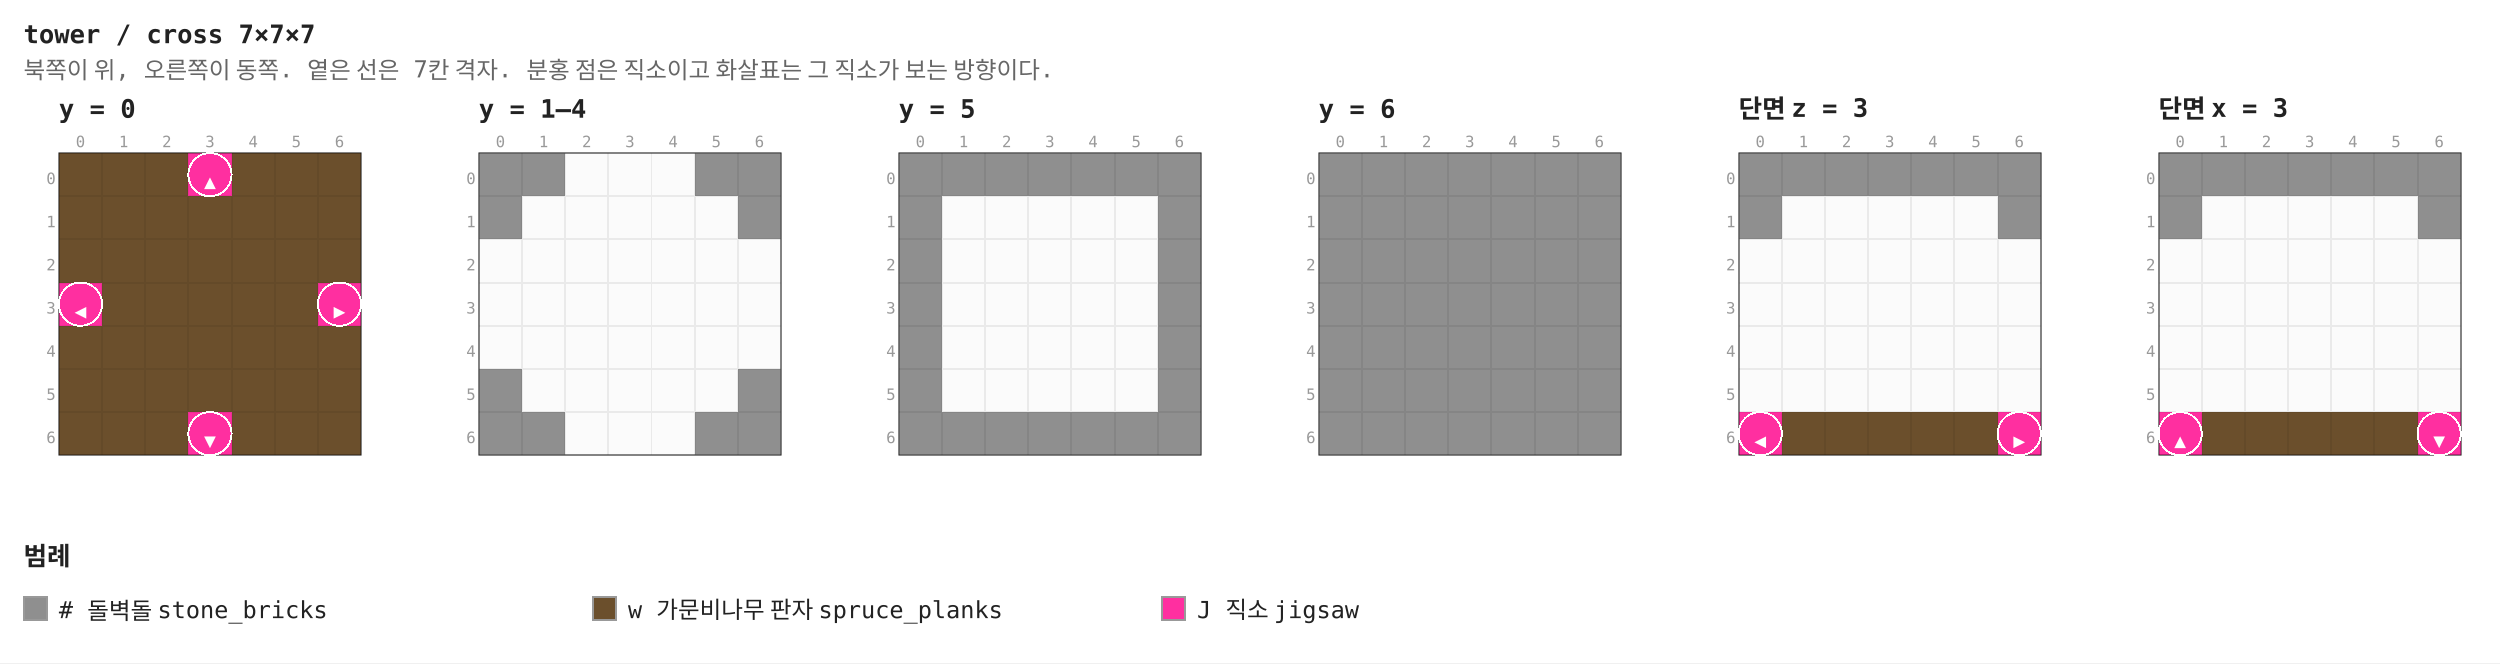
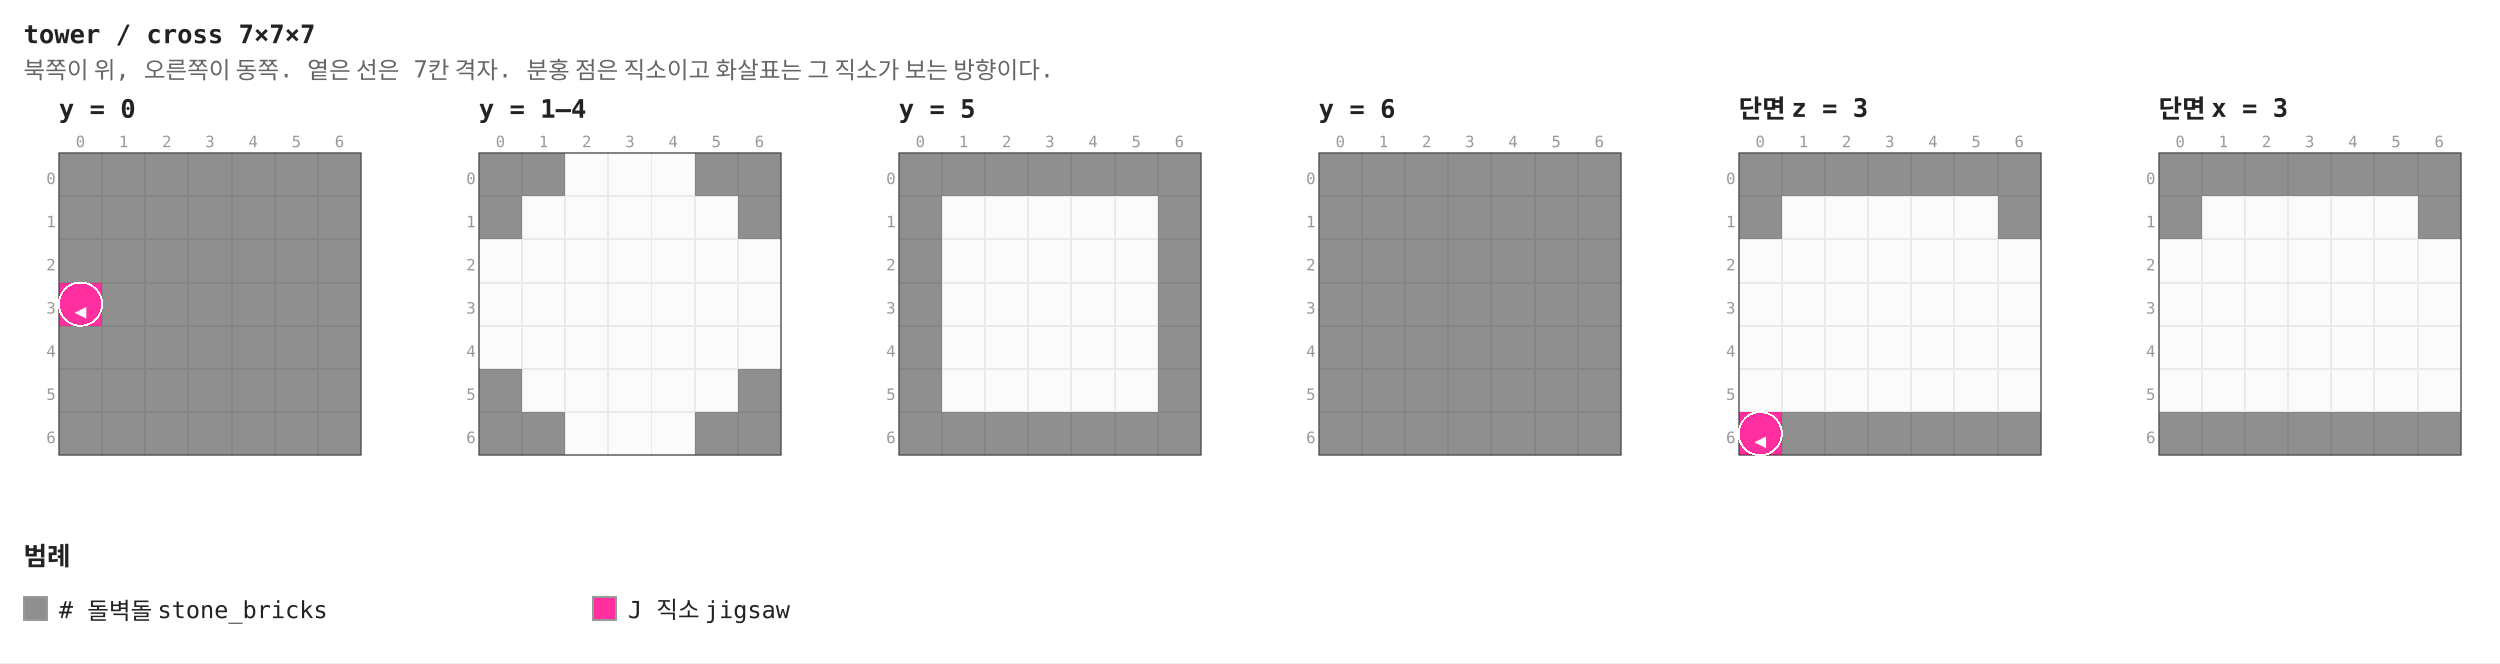
<svg xmlns="http://www.w3.org/2000/svg" width="1274" height="338" viewBox="0 0 1274 338" shape-rendering="crispEdges" font-family="Consolas,'Malgun Gothic','Noto Sans KR',monospace">
  <style>text{fill:#222;shape-rendering:auto}.cap{font-size:13px;font-weight:bold}.leg{font-size:12px}.sub{font-size:12px;fill:#666}.tick{font-size:8px;fill:#999;text-anchor:middle}.arrow{font-size:10px;fill:#fff;text-anchor:middle}.fine{stroke:#000;stroke-opacity:.07;stroke-width:1;fill:none}.grid{stroke:#000;stroke-opacity:.30;stroke-width:1}</style>
  <rect width="100%" height="100%" fill="#fff" />
  <text x="12" y="22" class="cap" font-size="16">tower / cross   7×7×7</text>
  <text x="12" y="40" class="sub">북쪽이 위, 오른쪽이 동쪽. 옅은 선은 7칸 격자. 분홍 점은 직소이고 화살표는 그 직소가 보는 방향이다.</text>
  <text x="30" y="60" class="cap">y = 0</text>
  <rect x="30" y="78" width="154" height="154" fill="#fbfbfb" stroke="#bbb" />
-   <path transform="translate(30,78) scale(22)" fill="#6b4f2c" d="M0 0h3v1h-3zM4 0h3v1h-3zM0 1h7v1h-7zM0 2h7v1h-7zM1 3h5v1h-5zM0 4h7v1h-7zM0 5h7v1h-7zM0 6h3v1h-3zM4 6h3v1h-3z" />
-   <path transform="translate(30,78) scale(22)" fill="#ff2fa0" d="M3 0h1v1h-1zM0 3h1v1h-1zM6 3h1v1h-1zM3 6h1v1h-1z" />
+   <path transform="translate(30,78) scale(22)" fill="#8f8f8f" d="M0 0h7v1h-7zM0 1h7v1h-7zM0 2h7v1h-7zM1 3h6v1h-6zM0 4h7v1h-7zM0 5h7v1h-7zM0 6h7v1h-7z" />
+   <path transform="translate(30,78) scale(22)" fill="#ff2fa0" d="M0 3h1v1h-1z" />
  <path class="fine" d="M52 78v154M74 78v154M96 78v154M118 78v154M140 78v154M162 78v154M30 100h154M30 122h154M30 144h154M30 166h154M30 188h154M30 210h154" />
  <line x1="30" y1="78" x2="30" y2="232" class="grid" />
  <line x1="184" y1="78" x2="184" y2="232" class="grid" />
  <line x1="30" y1="78" x2="184" y2="78" class="grid" />
  <line x1="30" y1="232" x2="184" y2="232" class="grid" />
  <text x="41.0" y="75" class="tick">0</text>
  <text x="63.0" y="75" class="tick">1</text>
  <text x="85.0" y="75" class="tick">2</text>
  <text x="107.0" y="75" class="tick">3</text>
  <text x="129.0" y="75" class="tick">4</text>
  <text x="151.0" y="75" class="tick">5</text>
  <text x="173.0" y="75" class="tick">6</text>
  <text x="26" y="93.8" class="tick" text-anchor="end">0</text>
  <text x="26" y="115.8" class="tick" text-anchor="end">1</text>
  <text x="26" y="137.8" class="tick" text-anchor="end">2</text>
  <text x="26" y="159.8" class="tick" text-anchor="end">3</text>
  <text x="26" y="181.8" class="tick" text-anchor="end">4</text>
  <text x="26" y="203.8" class="tick" text-anchor="end">5</text>
  <text x="26" y="225.8" class="tick" text-anchor="end">6</text>
  <circle cx="41.0" cy="155.0" r="11.0" fill="#ff2fa0" stroke="#fff" />
  <text x="41.0" y="162.0" class="arrow" font-size="19.8">◀</text>
-   <circle cx="107.0" cy="89.0" r="11.0" fill="#ff2fa0" stroke="#fff" />
-   <text x="107.0" y="96.0" class="arrow" font-size="19.8">▲</text>
-   <circle cx="107.0" cy="221.0" r="11.0" fill="#ff2fa0" stroke="#fff" />
-   <text x="107.0" y="228.0" class="arrow" font-size="19.8">▼</text>
-   <circle cx="173.0" cy="155.0" r="11.0" fill="#ff2fa0" stroke="#fff" />
-   <text x="173.0" y="162.0" class="arrow" font-size="19.8">▶</text>
  <text x="244" y="60" class="cap">y = 1–4</text>
  <rect x="244" y="78" width="154" height="154" fill="#fbfbfb" stroke="#bbb" />
  <path transform="translate(244,78) scale(22)" fill="#8f8f8f" d="M0 0h2v1h-2zM5 0h2v1h-2zM0 1h1v1h-1zM6 1h1v1h-1zM0 5h1v1h-1zM6 5h1v1h-1zM0 6h2v1h-2zM5 6h2v1h-2z" />
  <path class="fine" d="M266 78v154M288 78v154M310 78v154M332 78v154M354 78v154M376 78v154M244 100h154M244 122h154M244 144h154M244 166h154M244 188h154M244 210h154" />
  <line x1="244" y1="78" x2="244" y2="232" class="grid" />
  <line x1="398" y1="78" x2="398" y2="232" class="grid" />
  <line x1="244" y1="78" x2="398" y2="78" class="grid" />
  <line x1="244" y1="232" x2="398" y2="232" class="grid" />
  <text x="255.0" y="75" class="tick">0</text>
  <text x="277.0" y="75" class="tick">1</text>
  <text x="299.0" y="75" class="tick">2</text>
  <text x="321.0" y="75" class="tick">3</text>
  <text x="343.0" y="75" class="tick">4</text>
  <text x="365.0" y="75" class="tick">5</text>
  <text x="387.0" y="75" class="tick">6</text>
  <text x="240" y="93.8" class="tick" text-anchor="end">0</text>
  <text x="240" y="115.8" class="tick" text-anchor="end">1</text>
  <text x="240" y="137.8" class="tick" text-anchor="end">2</text>
  <text x="240" y="159.8" class="tick" text-anchor="end">3</text>
  <text x="240" y="181.8" class="tick" text-anchor="end">4</text>
  <text x="240" y="203.8" class="tick" text-anchor="end">5</text>
  <text x="240" y="225.8" class="tick" text-anchor="end">6</text>
  <text x="458" y="60" class="cap">y = 5</text>
  <rect x="458" y="78" width="154" height="154" fill="#fbfbfb" stroke="#bbb" />
  <path transform="translate(458,78) scale(22)" fill="#8f8f8f" d="M0 0h7v1h-7zM0 1h1v1h-1zM6 1h1v1h-1zM0 2h1v1h-1zM6 2h1v1h-1zM0 3h1v1h-1zM6 3h1v1h-1zM0 4h1v1h-1zM6 4h1v1h-1zM0 5h1v1h-1zM6 5h1v1h-1zM0 6h7v1h-7z" />
  <path class="fine" d="M480 78v154M502 78v154M524 78v154M546 78v154M568 78v154M590 78v154M458 100h154M458 122h154M458 144h154M458 166h154M458 188h154M458 210h154" />
  <line x1="458" y1="78" x2="458" y2="232" class="grid" />
  <line x1="612" y1="78" x2="612" y2="232" class="grid" />
  <line x1="458" y1="78" x2="612" y2="78" class="grid" />
  <line x1="458" y1="232" x2="612" y2="232" class="grid" />
  <text x="469.0" y="75" class="tick">0</text>
  <text x="491.0" y="75" class="tick">1</text>
  <text x="513.0" y="75" class="tick">2</text>
  <text x="535.0" y="75" class="tick">3</text>
  <text x="557.0" y="75" class="tick">4</text>
  <text x="579.0" y="75" class="tick">5</text>
  <text x="601.0" y="75" class="tick">6</text>
  <text x="454" y="93.8" class="tick" text-anchor="end">0</text>
  <text x="454" y="115.8" class="tick" text-anchor="end">1</text>
  <text x="454" y="137.8" class="tick" text-anchor="end">2</text>
  <text x="454" y="159.8" class="tick" text-anchor="end">3</text>
  <text x="454" y="181.8" class="tick" text-anchor="end">4</text>
  <text x="454" y="203.8" class="tick" text-anchor="end">5</text>
  <text x="454" y="225.8" class="tick" text-anchor="end">6</text>
  <text x="672" y="60" class="cap">y = 6</text>
  <rect x="672" y="78" width="154" height="154" fill="#fbfbfb" stroke="#bbb" />
  <path transform="translate(672,78) scale(22)" fill="#8f8f8f" d="M0 0h7v1h-7zM0 1h7v1h-7zM0 2h7v1h-7zM0 3h7v1h-7zM0 4h7v1h-7zM0 5h7v1h-7zM0 6h7v1h-7z" />
  <path class="fine" d="M694 78v154M716 78v154M738 78v154M760 78v154M782 78v154M804 78v154M672 100h154M672 122h154M672 144h154M672 166h154M672 188h154M672 210h154" />
  <line x1="672" y1="78" x2="672" y2="232" class="grid" />
  <line x1="826" y1="78" x2="826" y2="232" class="grid" />
  <line x1="672" y1="78" x2="826" y2="78" class="grid" />
  <line x1="672" y1="232" x2="826" y2="232" class="grid" />
  <text x="683.0" y="75" class="tick">0</text>
  <text x="705.0" y="75" class="tick">1</text>
  <text x="727.0" y="75" class="tick">2</text>
  <text x="749.0" y="75" class="tick">3</text>
  <text x="771.0" y="75" class="tick">4</text>
  <text x="793.0" y="75" class="tick">5</text>
  <text x="815.0" y="75" class="tick">6</text>
  <text x="668" y="93.8" class="tick" text-anchor="end">0</text>
  <text x="668" y="115.8" class="tick" text-anchor="end">1</text>
  <text x="668" y="137.8" class="tick" text-anchor="end">2</text>
  <text x="668" y="159.8" class="tick" text-anchor="end">3</text>
  <text x="668" y="181.8" class="tick" text-anchor="end">4</text>
  <text x="668" y="203.8" class="tick" text-anchor="end">5</text>
  <text x="668" y="225.8" class="tick" text-anchor="end">6</text>
  <text x="886" y="60" class="cap">단면 z = 3</text>
  <rect x="886" y="78" width="154" height="154" fill="#fbfbfb" stroke="#bbb" />
-   <path transform="translate(886,78) scale(22)" fill="#8f8f8f" d="M0 0h7v1h-7zM0 1h1v1h-1zM6 1h1v1h-1z" />
-   <path transform="translate(886,78) scale(22)" fill="#ff2fa0" d="M0 6h1v1h-1zM6 6h1v1h-1z" />
-   <path transform="translate(886,78) scale(22)" fill="#6b4f2c" d="M1 6h5v1h-5z" />
+   <path transform="translate(886,78) scale(22)" fill="#8f8f8f" d="M0 0h7v1h-7zM0 1h1v1h-1zM6 1h1v1h-1zM1 6h6v1h-6z" />
+   <path transform="translate(886,78) scale(22)" fill="#ff2fa0" d="M0 6h1v1h-1z" />
  <path class="fine" d="M908 78v154M930 78v154M952 78v154M974 78v154M996 78v154M1018 78v154M886 100h154M886 122h154M886 144h154M886 166h154M886 188h154M886 210h154" />
  <line x1="886" y1="78" x2="886" y2="232" class="grid" />
  <line x1="1040" y1="78" x2="1040" y2="232" class="grid" />
  <line x1="886" y1="78" x2="1040" y2="78" class="grid" />
  <line x1="886" y1="232" x2="1040" y2="232" class="grid" />
  <text x="897.0" y="75" class="tick">0</text>
  <text x="919.0" y="75" class="tick">1</text>
  <text x="941.0" y="75" class="tick">2</text>
  <text x="963.0" y="75" class="tick">3</text>
  <text x="985.0" y="75" class="tick">4</text>
  <text x="1007.0" y="75" class="tick">5</text>
  <text x="1029.0" y="75" class="tick">6</text>
  <text x="882" y="93.8" class="tick" text-anchor="end">0</text>
  <text x="882" y="115.8" class="tick" text-anchor="end">1</text>
  <text x="882" y="137.8" class="tick" text-anchor="end">2</text>
  <text x="882" y="159.8" class="tick" text-anchor="end">3</text>
  <text x="882" y="181.8" class="tick" text-anchor="end">4</text>
  <text x="882" y="203.8" class="tick" text-anchor="end">5</text>
  <text x="882" y="225.8" class="tick" text-anchor="end">6</text>
  <circle cx="897.0" cy="221.0" r="11.0" fill="#ff2fa0" stroke="#fff" />
  <text x="897.0" y="228.0" class="arrow" font-size="19.8">◀</text>
-   <circle cx="1029.0" cy="221.0" r="11.0" fill="#ff2fa0" stroke="#fff" />
-   <text x="1029.0" y="228.0" class="arrow" font-size="19.8">▶</text>
  <text x="1100" y="60" class="cap">단면 x = 3</text>
  <rect x="1100" y="78" width="154" height="154" fill="#fbfbfb" stroke="#bbb" />
-   <path transform="translate(1100,78) scale(22)" fill="#8f8f8f" d="M0 0h7v1h-7zM0 1h1v1h-1zM6 1h1v1h-1z" />
-   <path transform="translate(1100,78) scale(22)" fill="#ff2fa0" d="M0 6h1v1h-1zM6 6h1v1h-1z" />
-   <path transform="translate(1100,78) scale(22)" fill="#6b4f2c" d="M1 6h5v1h-5z" />
+   <path transform="translate(1100,78) scale(22)" fill="#8f8f8f" d="M0 0h7v1h-7zM0 1h1v1h-1zM6 1h1v1h-1zM0 6h7v1h-7z" />
  <path class="fine" d="M1122 78v154M1144 78v154M1166 78v154M1188 78v154M1210 78v154M1232 78v154M1100 100h154M1100 122h154M1100 144h154M1100 166h154M1100 188h154M1100 210h154" />
  <line x1="1100" y1="78" x2="1100" y2="232" class="grid" />
  <line x1="1254" y1="78" x2="1254" y2="232" class="grid" />
  <line x1="1100" y1="78" x2="1254" y2="78" class="grid" />
  <line x1="1100" y1="232" x2="1254" y2="232" class="grid" />
  <text x="1111.0" y="75" class="tick">0</text>
  <text x="1133.0" y="75" class="tick">1</text>
  <text x="1155.0" y="75" class="tick">2</text>
  <text x="1177.0" y="75" class="tick">3</text>
  <text x="1199.0" y="75" class="tick">4</text>
  <text x="1221.0" y="75" class="tick">5</text>
  <text x="1243.0" y="75" class="tick">6</text>
  <text x="1096" y="93.8" class="tick" text-anchor="end">0</text>
  <text x="1096" y="115.8" class="tick" text-anchor="end">1</text>
  <text x="1096" y="137.8" class="tick" text-anchor="end">2</text>
  <text x="1096" y="159.8" class="tick" text-anchor="end">3</text>
  <text x="1096" y="181.8" class="tick" text-anchor="end">4</text>
  <text x="1096" y="203.8" class="tick" text-anchor="end">5</text>
  <text x="1096" y="225.8" class="tick" text-anchor="end">6</text>
-   <circle cx="1111.0" cy="221.0" r="11.0" fill="#ff2fa0" stroke="#fff" />
-   <text x="1111.0" y="228.0" class="arrow" font-size="19.8">▲</text>
-   <circle cx="1243.0" cy="221.0" r="11.0" fill="#ff2fa0" stroke="#fff" />
-   <text x="1243.0" y="228.0" class="arrow" font-size="19.8">▼</text>
  <text x="12" y="288" class="cap">범례</text>
  <rect x="12" y="304" width="12" height="12" fill="#8f8f8f" stroke="#999" />
  <text x="30" y="315" class="leg">#  돌벽돌  stone_bricks</text>
-   <rect x="302" y="304" width="12" height="12" fill="#6b4f2c" stroke="#999" />
-   <text x="320" y="315" class="leg">w  가문비나무 판자  spruce_planks</text>
-   <rect x="592" y="304" width="12" height="12" fill="#ff2fa0" stroke="#999" />
-   <text x="610" y="315" class="leg">J  직소  jigsaw</text>
+   <rect x="302" y="304" width="12" height="12" fill="#ff2fa0" stroke="#999" />
+   <text x="320" y="315" class="leg">J  직소  jigsaw</text>
</svg>
